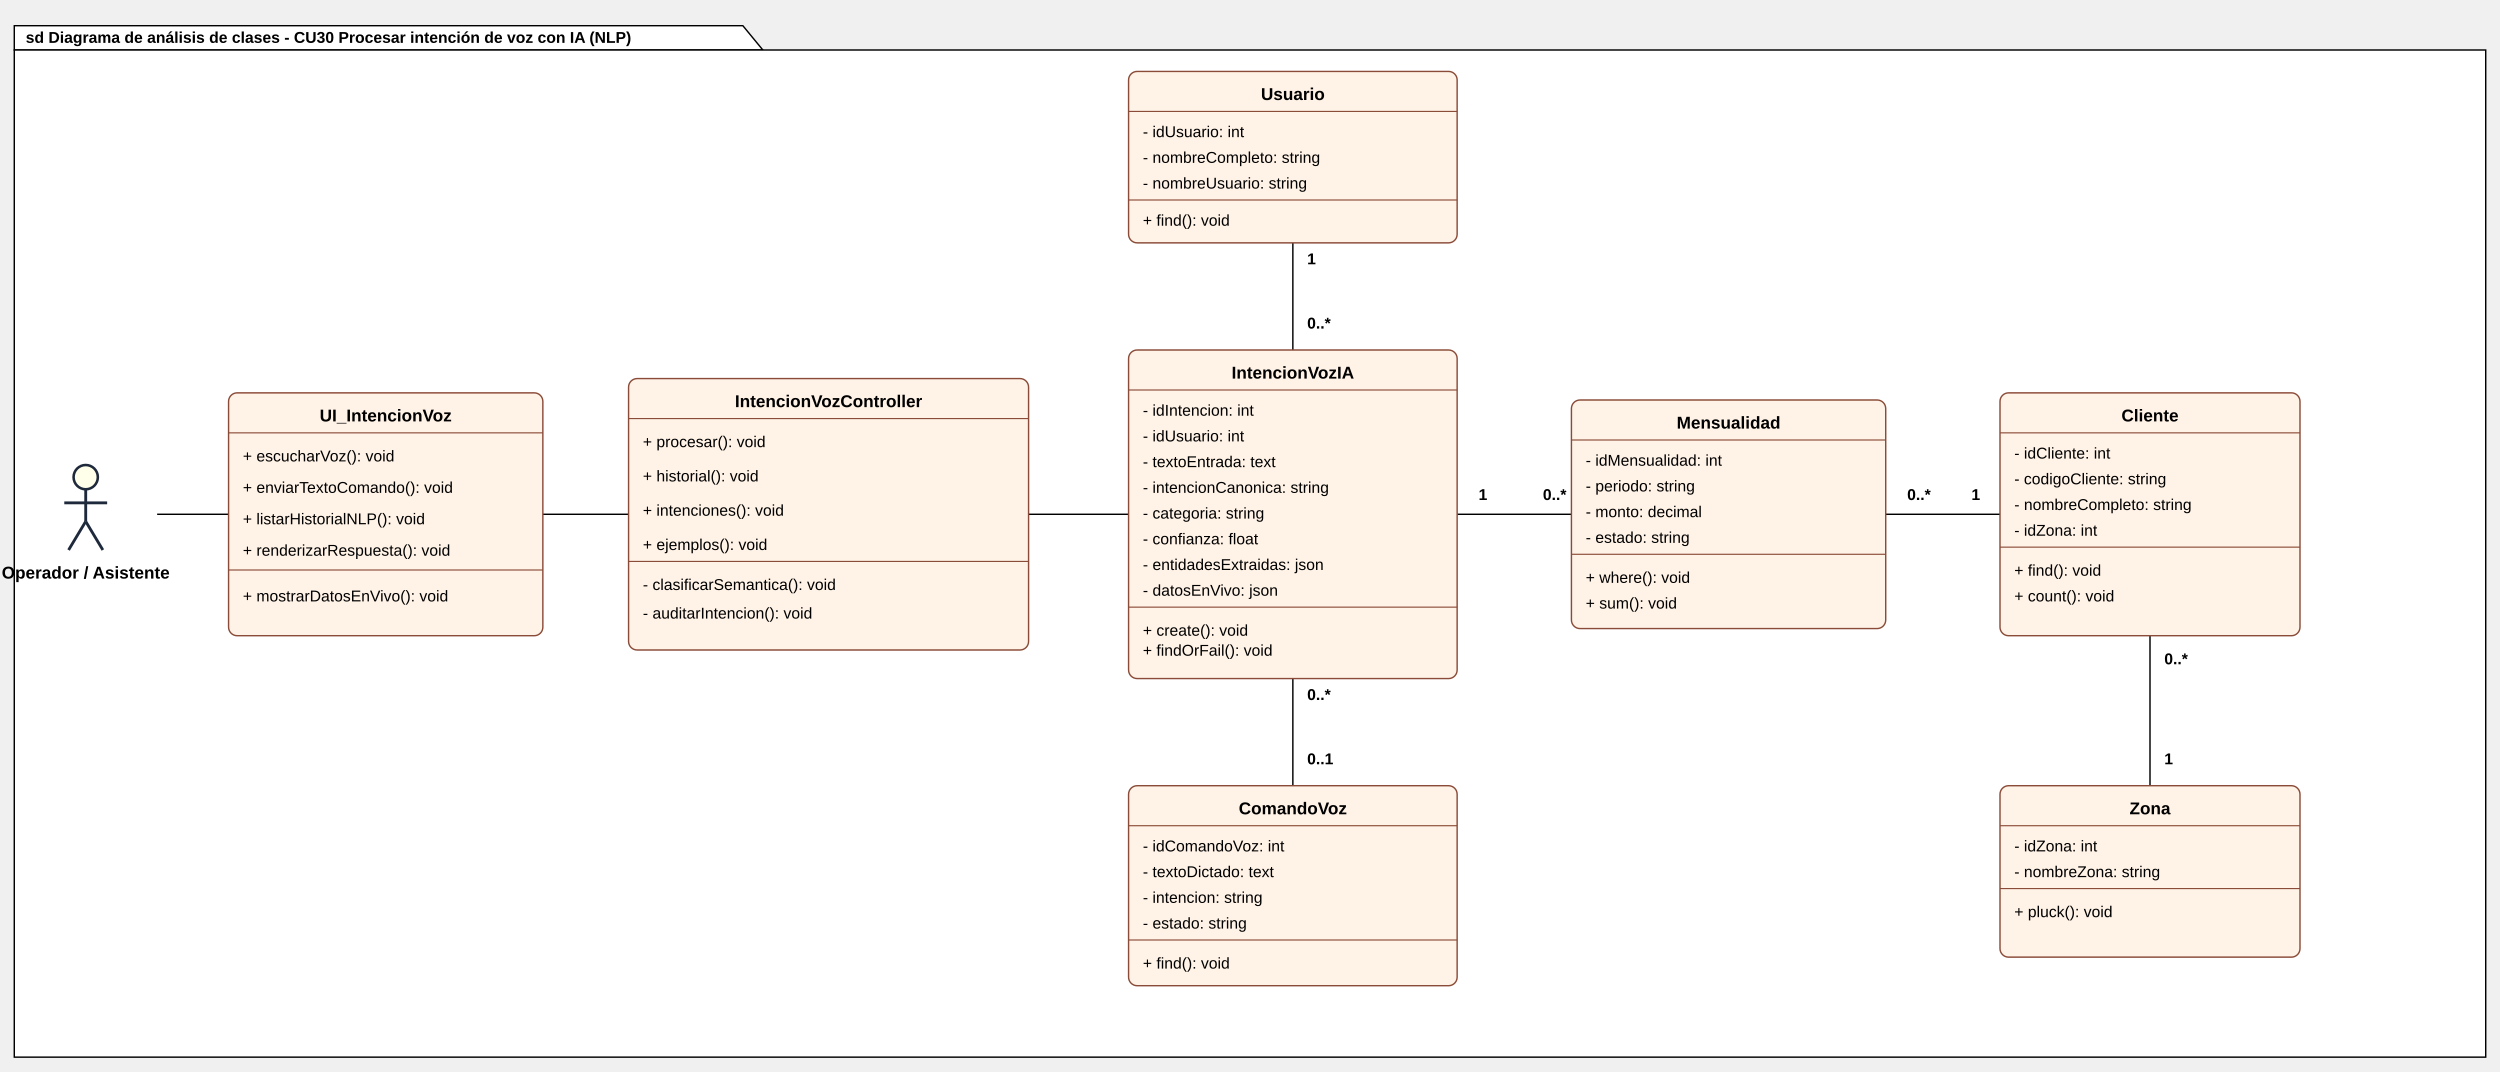
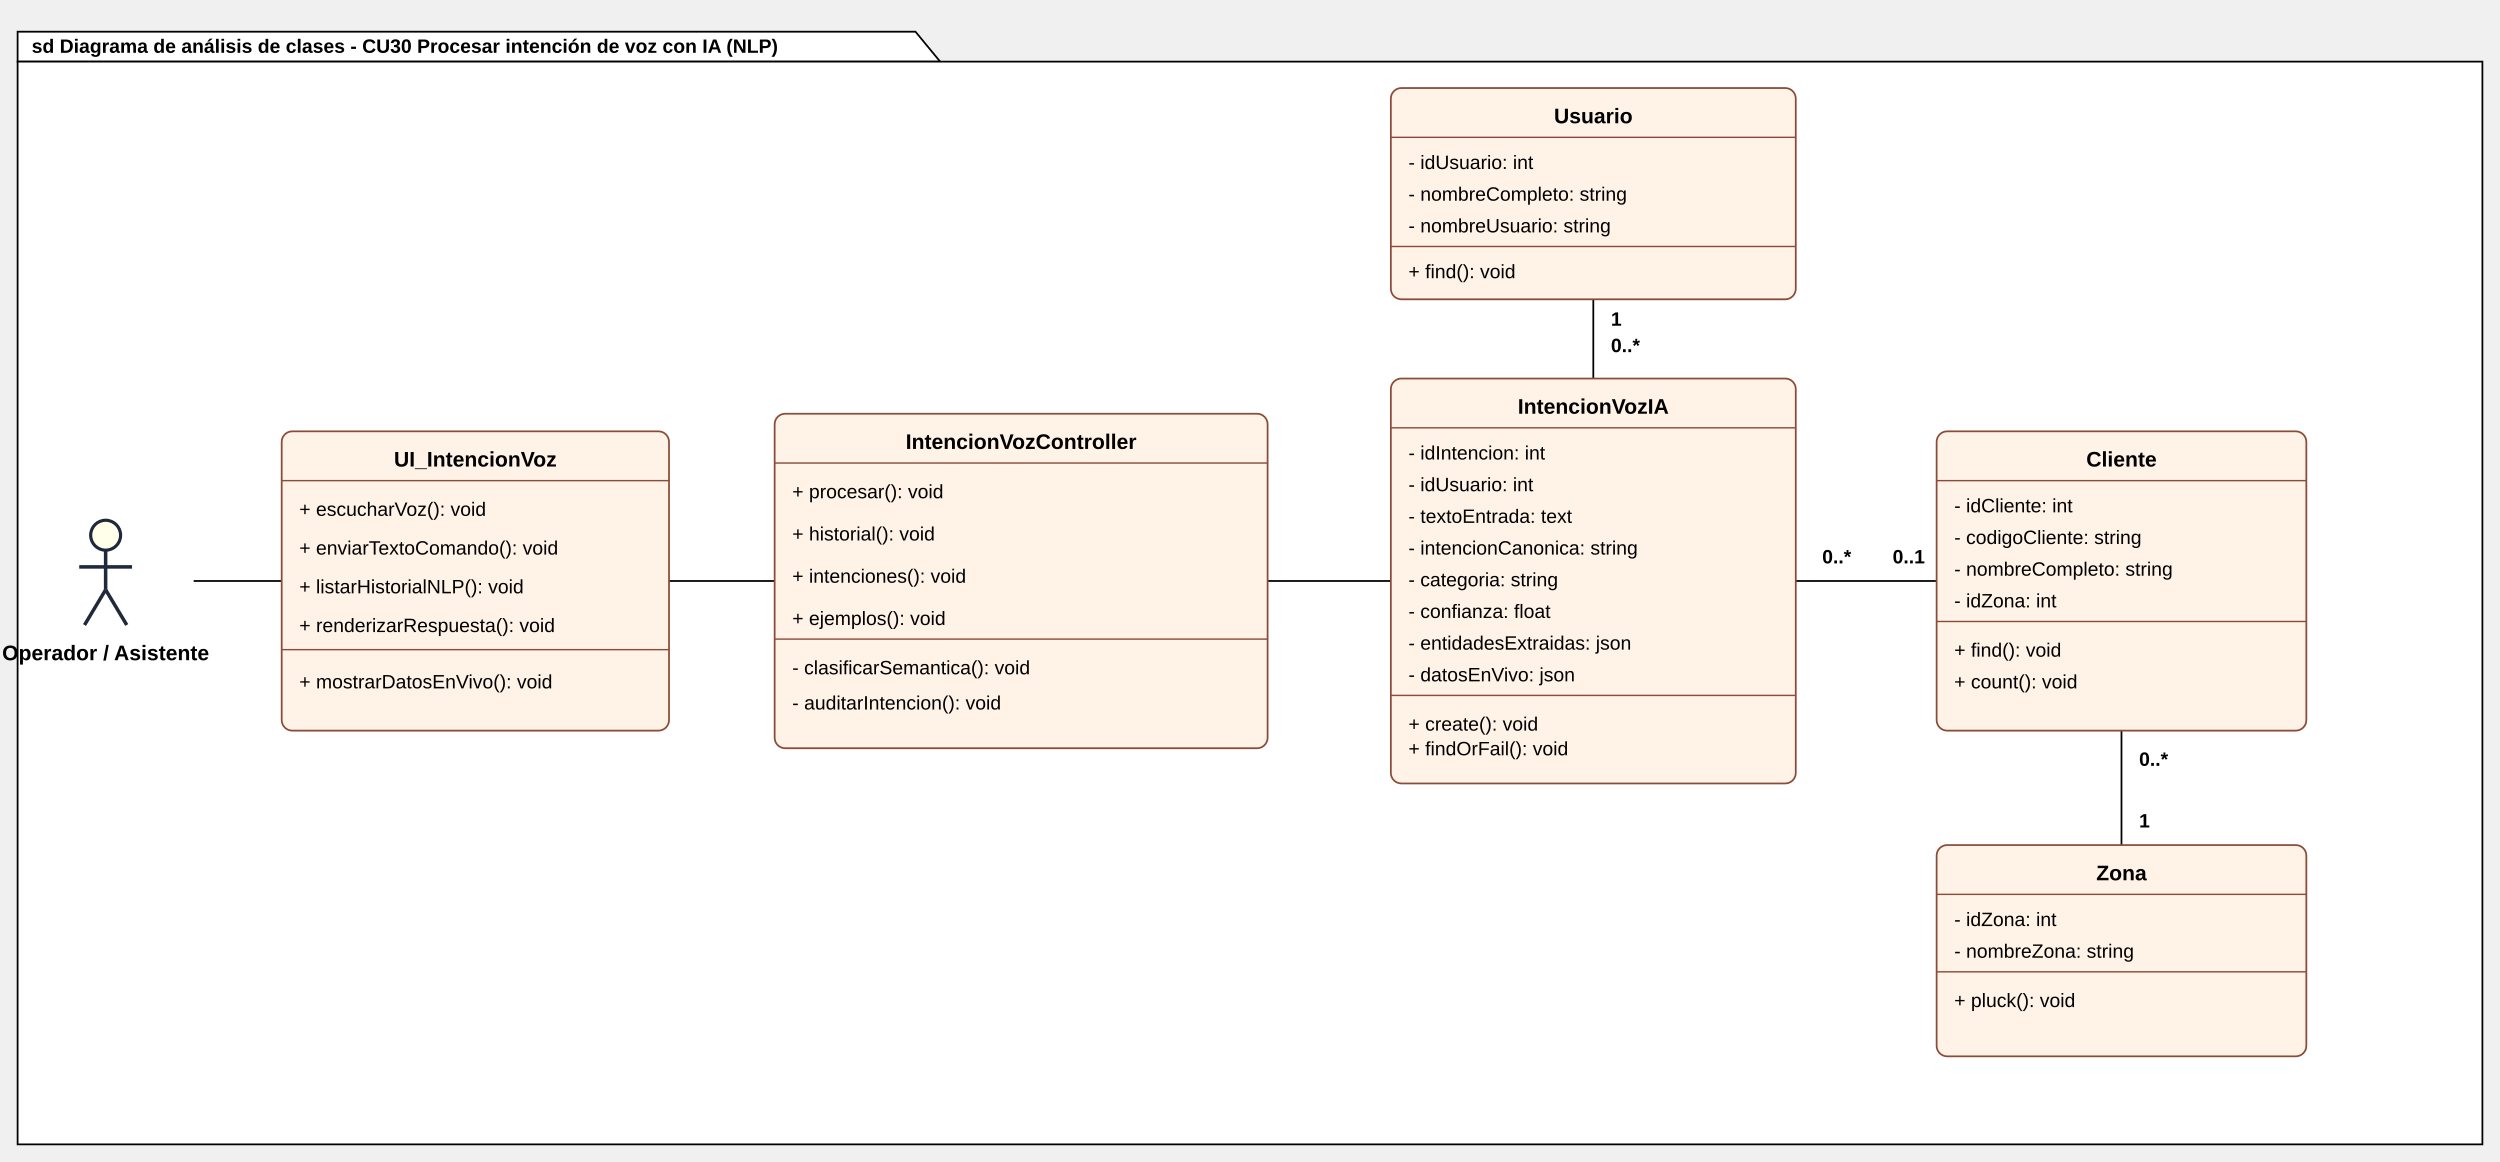
- <svg xmlns="http://www.w3.org/2000/svg" viewBox="0 0 1750 750" width="1750" height="750" style="background:#ffffff; font-family: 'Segoe UI', Arial, sans-serif;">
+ <svg xmlns="http://www.w3.org/2000/svg" viewBox="0 0 1420 660" width="1420" height="660" style="background:#ffffff; font-family: 'Segoe UI', Arial, sans-serif;">
  <defs>
    <style>
      .tab-title { font-size: 11px; font-weight: bold; fill: #000000; }
      .class-box { fill: #FFF2E6; stroke: #8A4B38; stroke-width: 1; rx: 6; ry: 6; }
      .class-title { font-size: 12px; font-weight: bold; fill: #000000; text-anchor: middle; }
      .attr-text { font-size: 11px; fill: #000000; font-family: 'Segoe UI', Arial, sans-serif; }
      .method-text { font-size: 11px; fill: #000000; font-family: 'Segoe UI', Arial, sans-serif; }
      .mult-text { font-size: 11px; fill: #000000; font-weight: bold; }
      .link-line { stroke: #000000; stroke-width: 1; fill: none; }
      .divider { stroke: #8A4B38; stroke-width: 0.8; }
    </style>
  </defs>
  <path d="M 10,35 L 10,18 L 520,18 L 534,35 Z" fill="#ffffff" stroke="#000000" stroke-width="1" />
  <text x="18" y="30" class="tab-title">sd Diagrama de análisis de clases - CU30 Procesar intención de voz con IA (NLP)</text>
-   <rect x="10" y="35" width="1730" height="705" fill="#ffffff" stroke="#000000" stroke-width="1" />
-   <line x1="110" y1="360" x2="160" y2="360" class="link-line" />
-   <line x1="380" y1="360" x2="440" y2="360" class="link-line" />
-   <line x1="720" y1="360" x2="790" y2="360" class="link-line" />
-   <line x1="905" y1="245" x2="905" y2="170" class="link-line" />
-   <text x="915" y="230" class="mult-text">0..*</text>
+   <rect x="10" y="35" width="1400" height="615" fill="#ffffff" stroke="#000000" stroke-width="1" />
+   <line x1="110" y1="330" x2="160" y2="330" class="link-line" />
+   <line x1="380" y1="330" x2="440" y2="330" class="link-line" />
+   <line x1="720" y1="330" x2="790" y2="330" class="link-line" />
+   <line x1="905" y1="215" x2="905" y2="170" class="link-line" />
+   <text x="915" y="200" class="mult-text">0..*</text>
  <text x="915" y="185" class="mult-text">1</text>
-   <line x1="905" y1="475" x2="905" y2="550" class="link-line" />
-   <text x="915" y="490" class="mult-text">0..*</text>
-   <text x="915" y="535" class="mult-text">0..1</text>
-   <line x1="1020" y1="360" x2="1100" y2="360" class="link-line" />
-   <text x="1035" y="350" class="mult-text">1</text>
-   <text x="1080" y="350" class="mult-text">0..*</text>
-   <line x1="1320" y1="360" x2="1400" y2="360" class="link-line" />
-   <text x="1335" y="350" class="mult-text">0..*</text>
-   <text x="1380" y="350" class="mult-text">1</text>
-   <line x1="1505" y1="445" x2="1505" y2="550" class="link-line" />
-   <text x="1515" y="465" class="mult-text">0..*</text>
-   <text x="1515" y="535" class="mult-text">1</text>
-   <g transform="translate(60, 360)">
+   <line x1="1020" y1="330" x2="1100" y2="330" class="link-line" />
+   <text x="1035" y="320" class="mult-text">0..*</text>
+   <text x="1075" y="320" class="mult-text">0..1</text>
+   <line x1="1205" y1="415" x2="1205" y2="480" class="link-line" />
+   <text x="1215" y="435" class="mult-text">0..*</text>
+   <text x="1215" y="470" class="mult-text">1</text>
+   <g transform="translate(60, 330)">
    <circle cx="0" cy="-26" r="8.5" fill="#ffffea" stroke="#1e293b" stroke-width="1.8" />
    <line x1="0" y1="-17.5" x2="0" y2="5" stroke="#1e293b" stroke-width="2" />
    <line x1="-15" y1="-8" x2="15" y2="-8" stroke="#1e293b" stroke-width="2" />
    <line x1="0" y1="5" x2="-12" y2="25" stroke="#1e293b" stroke-width="2" />
    <line x1="0" y1="5" x2="12" y2="25" stroke="#1e293b" stroke-width="2" />
    <text x="0" y="45" class="class-title">Operador / Asistente</text>
  </g>
-   <g transform="translate(160, 275)">
+   <g transform="translate(160, 245)">
    <rect x="0" y="0" width="220" height="170" class="class-box" />
    <text x="110" y="20" class="class-title">UI_IntencionVoz</text>
    <line x1="0" y1="28" x2="220" y2="28" class="divider" />
    <text x="10" y="48" class="method-text">+ escucharVoz(): void</text>
    <text x="10" y="70" class="method-text">+ enviarTextoComando(): void</text>
    <text x="10" y="92" class="method-text">+ listarHistorialNLP(): void</text>
    <text x="10" y="114" class="method-text">+ renderizarRespuesta(): void</text>
    <line x1="0" y1="124" x2="220" y2="124" class="divider" />
    <text x="10" y="146" class="method-text">+ mostrarDatosEnVivo(): void</text>
  </g>
-   <g transform="translate(440, 265)">
+   <g transform="translate(440, 235)">
    <rect x="0" y="0" width="280" height="190" class="class-box" />
    <text x="140" y="20" class="class-title">IntencionVozController</text>
    <line x1="0" y1="28" x2="280" y2="28" class="divider" />
    <text x="10" y="48" class="method-text">+ procesar(): void</text>
    <text x="10" y="72" class="method-text">+ historial(): void</text>
    <text x="10" y="96" class="method-text">+ intenciones(): void</text>
    <text x="10" y="120" class="method-text">+ ejemplos(): void</text>
    <line x1="0" y1="128" x2="280" y2="128" class="divider" />
    <text x="10" y="148" class="method-text">- clasificarSemantica(): void</text>
    <text x="10" y="168" class="method-text">- auditarIntencion(): void</text>
  </g>
-   <g transform="translate(790, 245)">
+   <g transform="translate(790, 215)">
    <rect x="0" y="0" width="230" height="230" class="class-box" />
    <text x="115" y="20" class="class-title">IntencionVozIA</text>
    <line x1="0" y1="28" x2="230" y2="28" class="divider" />
    <text x="10" y="46" class="attr-text">- idIntencion: int</text>
    <text x="10" y="64" class="attr-text">- idUsuario: int</text>
    <text x="10" y="82" class="attr-text">- textoEntrada: text</text>
    <text x="10" y="100" class="attr-text">- intencionCanonica: string</text>
    <text x="10" y="118" class="attr-text">- categoria: string</text>
    <text x="10" y="136" class="attr-text">- confianza: float</text>
    <text x="10" y="154" class="attr-text">- entidadesExtraidas: json</text>
    <text x="10" y="172" class="attr-text">- datosEnVivo: json</text>
    <line x1="0" y1="180" x2="230" y2="180" class="divider" />
    <text x="10" y="200" class="method-text">+ create(): void</text>
    <text x="10" y="214" class="method-text">+ findOrFail(): void</text>
  </g>
  <g transform="translate(790, 50)">
    <rect x="0" y="0" width="230" height="120" class="class-box" />
    <text x="115" y="20" class="class-title">Usuario</text>
    <line x1="0" y1="28" x2="230" y2="28" class="divider" />
    <text x="10" y="46" class="attr-text">- idUsuario: int</text>
    <text x="10" y="64" class="attr-text">- nombreCompleto: string</text>
    <text x="10" y="82" class="attr-text">- nombreUsuario: string</text>
    <line x1="0" y1="90" x2="230" y2="90" class="divider" />
    <text x="10" y="108" class="method-text">+ find(): void</text>
  </g>
-   <g transform="translate(790, 550)">
-     <rect x="0" y="0" width="230" height="140" class="class-box" />
-     <text x="115" y="20" class="class-title">ComandoVoz</text>
-     <line x1="0" y1="28" x2="230" y2="28" class="divider" />
-     <text x="10" y="46" class="attr-text">- idComandoVoz: int</text>
-     <text x="10" y="64" class="attr-text">- textoDictado: text</text>
-     <text x="10" y="82" class="attr-text">- intencion: string</text>
-     <text x="10" y="100" class="attr-text">- estado: string</text>
-     <line x1="0" y1="108" x2="230" y2="108" class="divider" />
-     <text x="10" y="128" class="method-text">+ find(): void</text>
-   </g>
-   <g transform="translate(1100, 280)">
-     <rect x="0" y="0" width="220" height="160" class="class-box" />
-     <text x="110" y="20" class="class-title">Mensualidad</text>
-     <line x1="0" y1="28" x2="220" y2="28" class="divider" />
-     <text x="10" y="46" class="attr-text">- idMensualidad: int</text>
-     <text x="10" y="64" class="attr-text">- periodo: string</text>
-     <text x="10" y="82" class="attr-text">- monto: decimal</text>
-     <text x="10" y="100" class="attr-text">- estado: string</text>
-     <line x1="0" y1="108" x2="220" y2="108" class="divider" />
-     <text x="10" y="128" class="method-text">+ where(): void</text>
-     <text x="10" y="146" class="method-text">+ sum(): void</text>
-   </g>
-   <g transform="translate(1400, 275)">
+   <g transform="translate(1100, 245)">
    <rect x="0" y="0" width="210" height="170" class="class-box" />
    <text x="105" y="20" class="class-title">Cliente</text>
    <line x1="0" y1="28" x2="210" y2="28" class="divider" />
    <text x="10" y="46" class="attr-text">- idCliente: int</text>
    <text x="10" y="64" class="attr-text">- codigoCliente: string</text>
    <text x="10" y="82" class="attr-text">- nombreCompleto: string</text>
    <text x="10" y="100" class="attr-text">- idZona: int</text>
    <line x1="0" y1="108" x2="210" y2="108" class="divider" />
    <text x="10" y="128" class="method-text">+ find(): void</text>
    <text x="10" y="146" class="method-text">+ count(): void</text>
  </g>
-   <g transform="translate(1400, 550)">
+   <g transform="translate(1100, 480)">
    <rect x="0" y="0" width="210" height="120" class="class-box" />
    <text x="105" y="20" class="class-title">Zona</text>
    <line x1="0" y1="28" x2="210" y2="28" class="divider" />
    <text x="10" y="46" class="attr-text">- idZona: int</text>
    <text x="10" y="64" class="attr-text">- nombreZona: string</text>
    <line x1="0" y1="72" x2="210" y2="72" class="divider" />
    <text x="10" y="92" class="method-text">+ pluck(): void</text>
  </g>
</svg>
